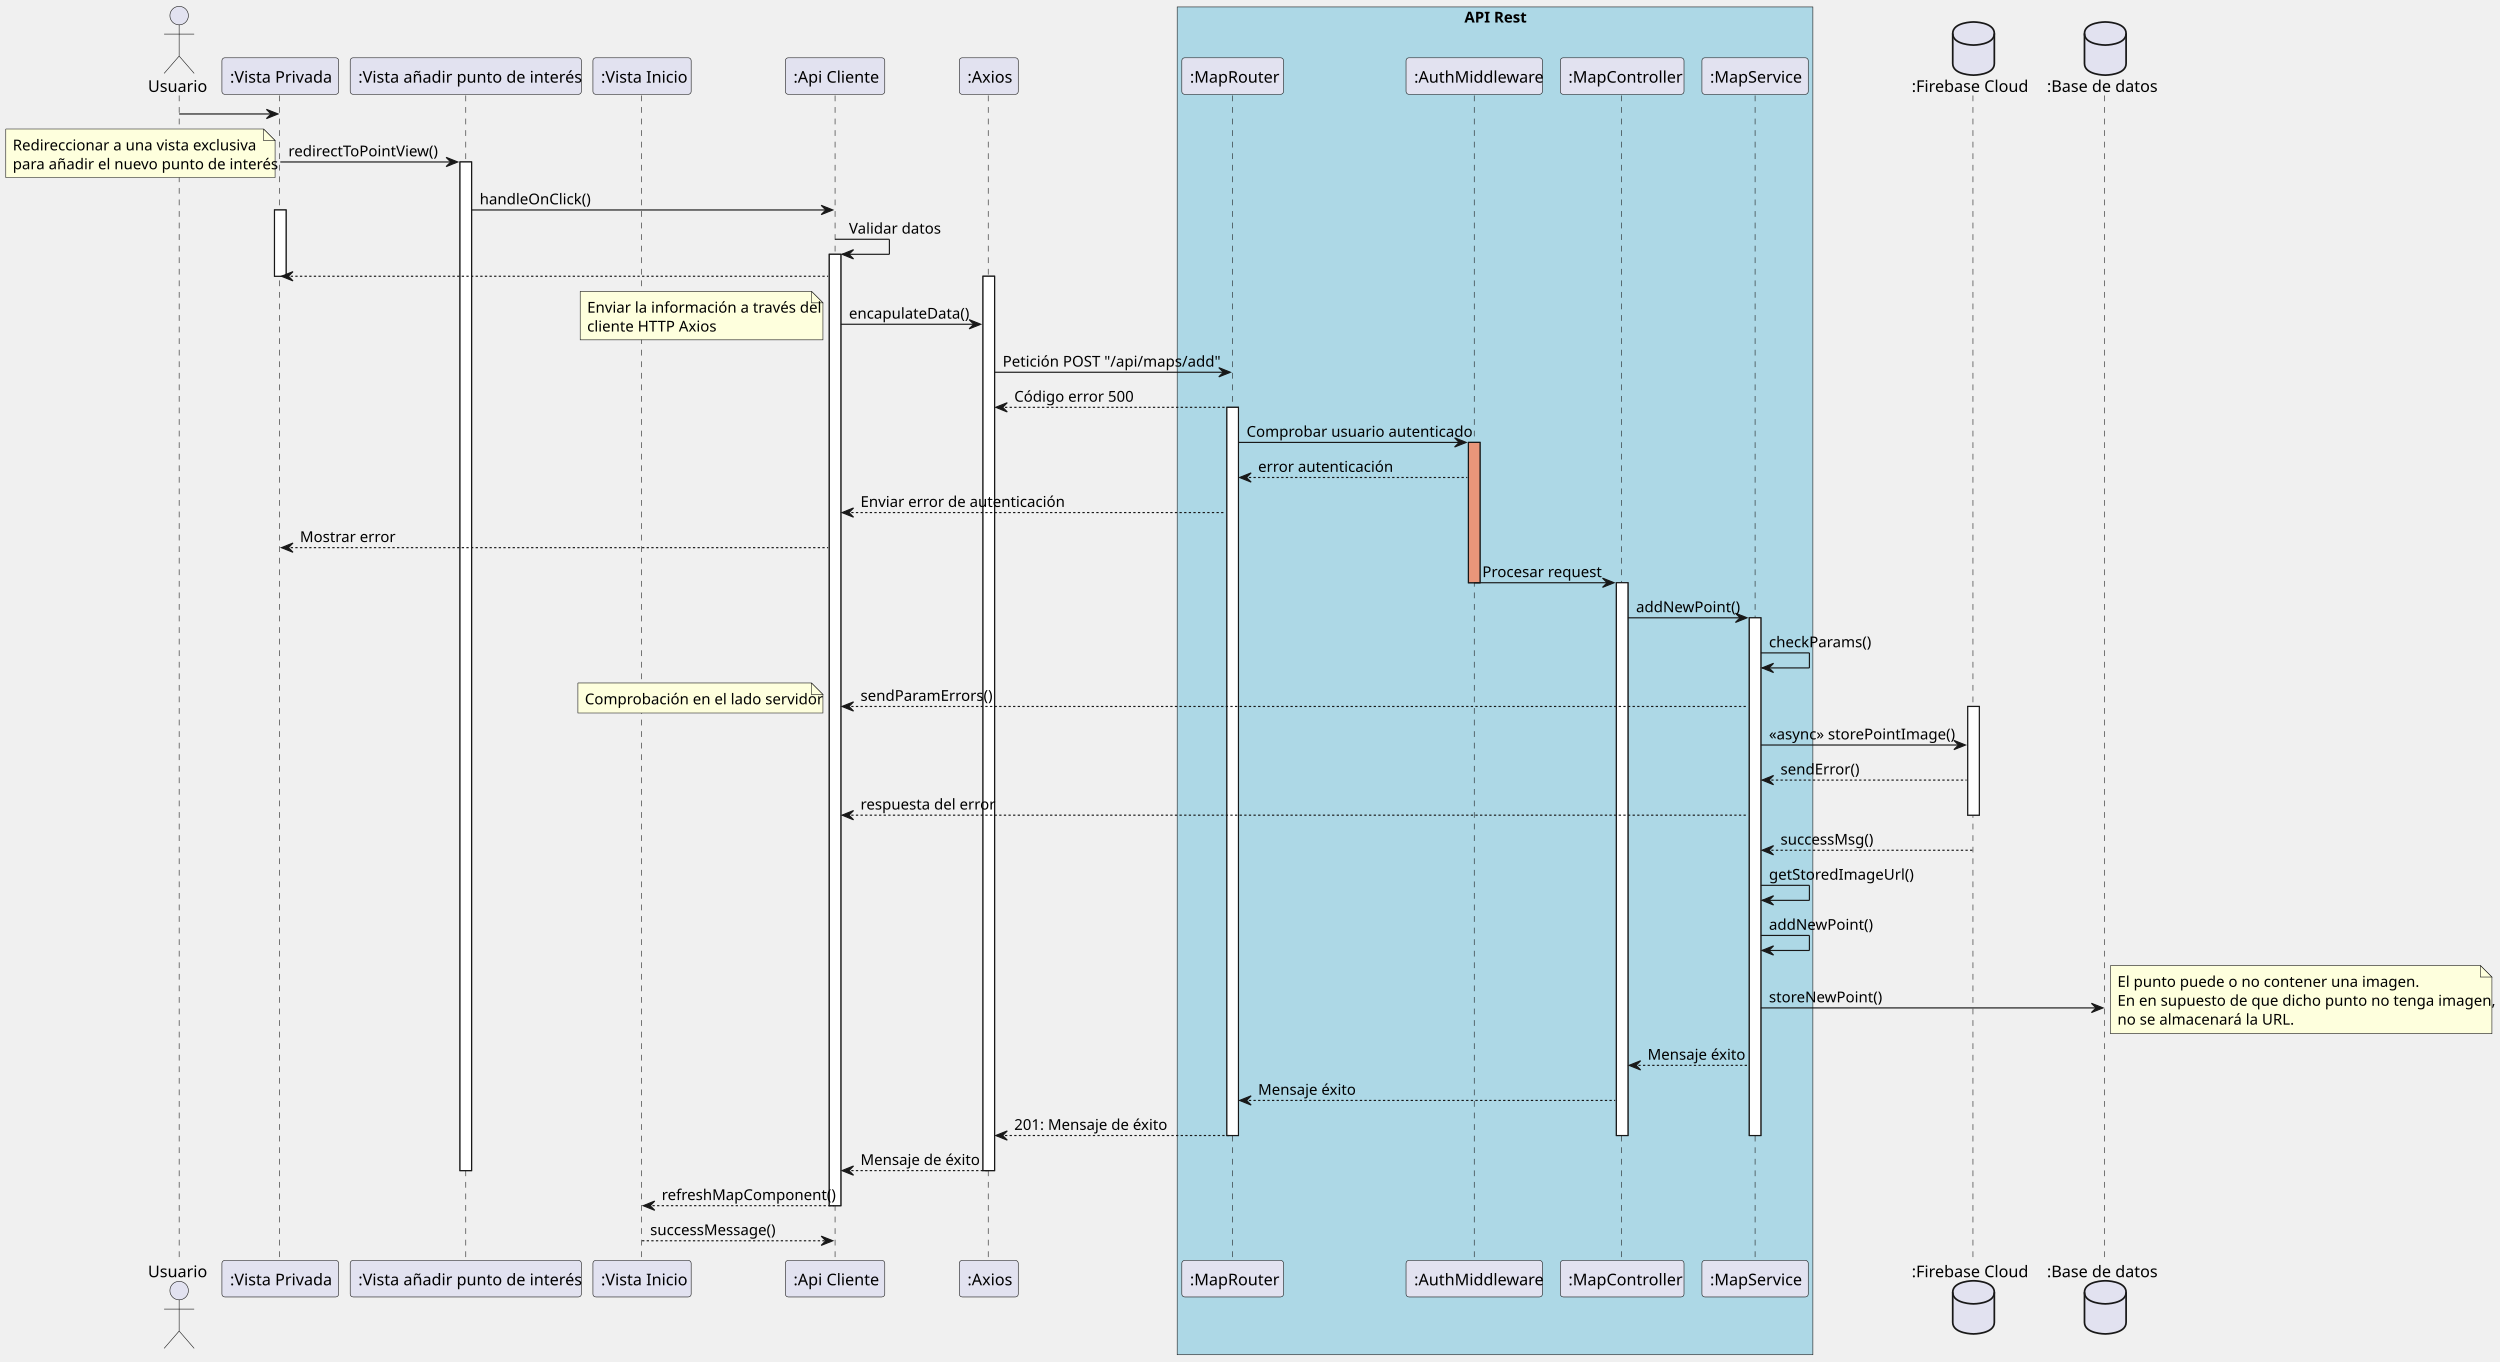
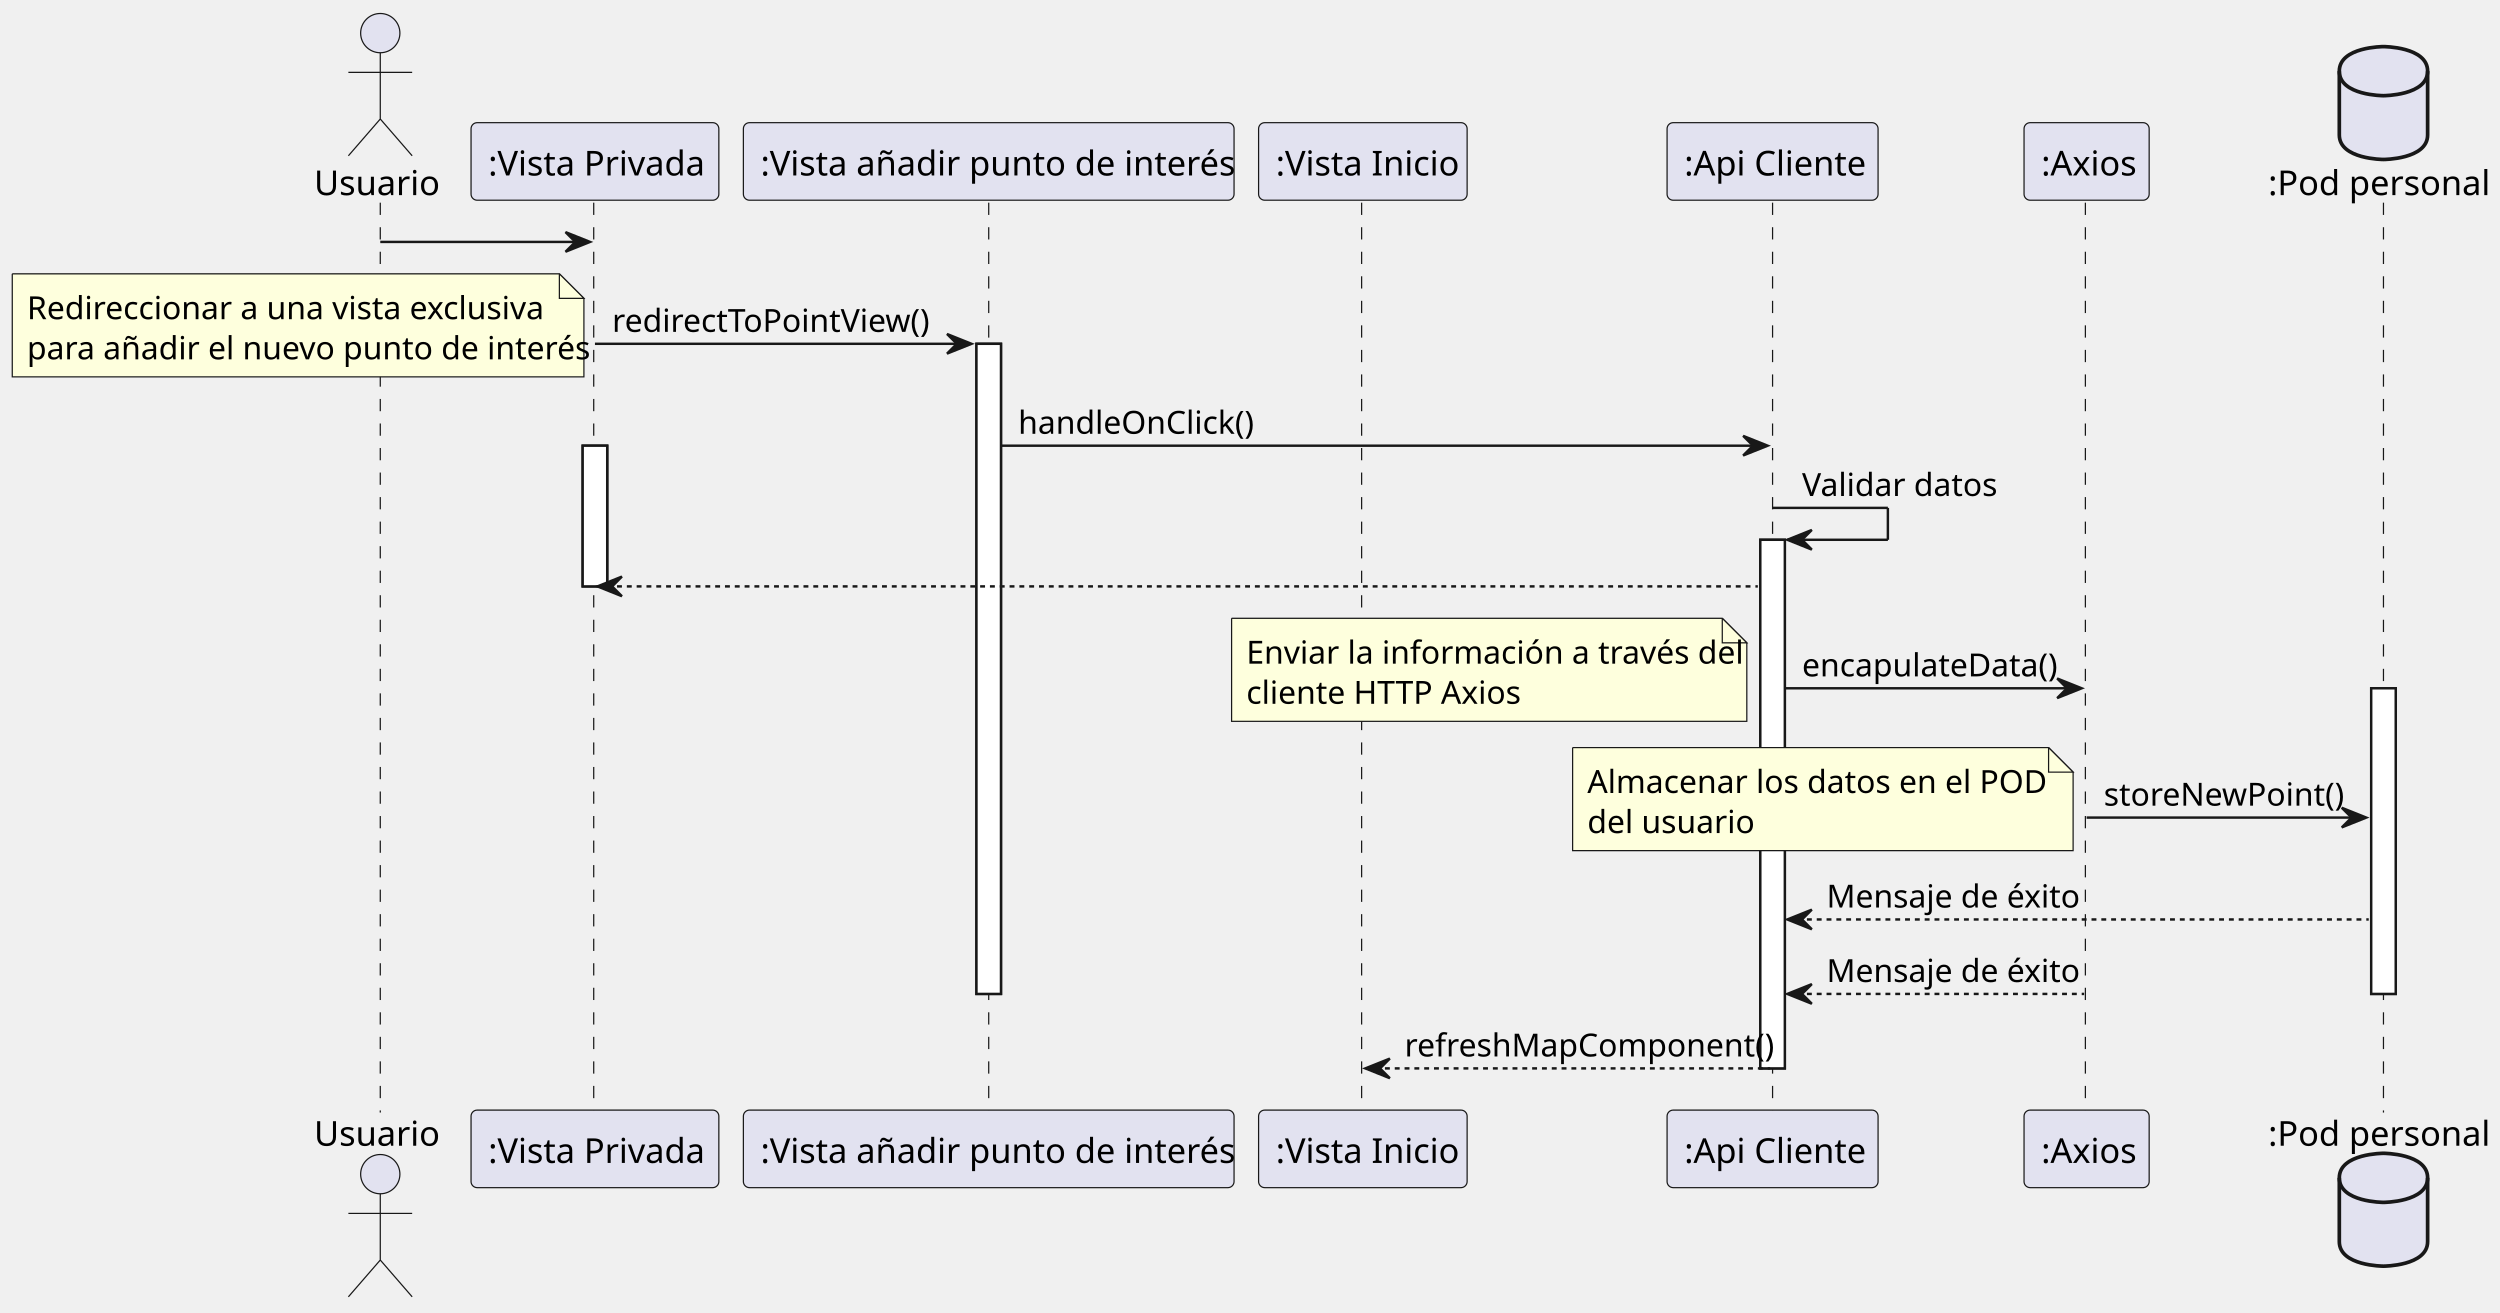
- <svg xmlns="http://www.w3.org/2000/svg" contentStyleType="text/css" height="1178px" preserveAspectRatio="none" style="width:2163px;height:1178px;background:#FFFFFF;" version="1.1" viewBox="0 0 2163 1178" width="2163px" zoomAndPan="magnify">
+ <svg xmlns="http://www.w3.org/2000/svg" contentStyleType="text/css" height="535px" preserveAspectRatio="none" style="width:1019px;height:535px;background:#FFFFFF;" version="1.1" viewBox="0 0 1019 535" width="1019px" zoomAndPan="magnify">
  <defs />
  <g>
-     <rect fill="#ADD8E6" height="1166.117" style="stroke:#181818;stroke-width:0.5;" width="550" x="1018.5" y="6" />
-     <text fill="#000000" font-family="sans-serif" font-size="13" font-weight="bold" lengthAdjust="spacing" textLength="53" x="1267" y="19.495">API Rest</text>
    <rect fill="#FFFFFF" height="57.352" style="stroke:#181818;stroke-width:1.0;" width="10" x="237.5" y="181.664" />
-     <rect fill="#FFFFFF" height="872.668" style="stroke:#181818;stroke-width:1.0;" width="10" x="398" y="140.137" />
-     <rect fill="#FFFFFF" height="823.141" style="stroke:#181818;stroke-width:1.0;" width="10" x="717.5" y="220.016" />
-     <rect fill="#FFFFFF" height="773.789" style="stroke:#181818;stroke-width:1.0;" width="10" x="850.5" y="239.016" />
-     <rect fill="#FFFFFF" height="630.031" style="stroke:#181818;stroke-width:1.0;" width="10" x="1061.5" y="352.422" />
-     <rect fill="#E9967A" height="121.406" style="stroke:#181818;stroke-width:1.0;" width="10" x="1270.5" y="382.773" />
-     <rect fill="#FFFFFF" height="478.273" style="stroke:#181818;stroke-width:1.0;" width="10" x="1398.5" y="504.18" />
-     <rect fill="#FFFFFF" height="447.922" style="stroke:#181818;stroke-width:1.0;" width="10" x="1513.5" y="534.531" />
-     <rect fill="#FFFFFF" height="94.055" style="stroke:#181818;stroke-width:1.0;" width="10" x="1702.5" y="611.234" />
-     <line style="stroke:#181818;stroke-width:0.5;stroke-dasharray:5.0,5.0;" x1="155" x2="155" y1="82.609" y2="1091.508" />
-     <line style="stroke:#181818;stroke-width:0.5;stroke-dasharray:5.0,5.0;" x1="242" x2="242" y1="82.609" y2="1091.508" />
-     <line style="stroke:#181818;stroke-width:0.5;stroke-dasharray:5.0,5.0;" x1="403" x2="403" y1="82.609" y2="1091.508" />
-     <line style="stroke:#181818;stroke-width:0.5;stroke-dasharray:5.0,5.0;" x1="555" x2="555" y1="82.609" y2="1091.508" />
-     <line style="stroke:#181818;stroke-width:0.5;stroke-dasharray:5.0,5.0;" x1="722.5" x2="722.5" y1="82.609" y2="1091.508" />
-     <line style="stroke:#181818;stroke-width:0.5;stroke-dasharray:5.0,5.0;" x1="855" x2="855" y1="82.609" y2="1091.508" />
-     <line style="stroke:#181818;stroke-width:0.5;stroke-dasharray:5.0,5.0;" x1="1066.5" x2="1066.5" y1="82.609" y2="1091.508" />
-     <line style="stroke:#181818;stroke-width:0.5;stroke-dasharray:5.0,5.0;" x1="1275.5" x2="1275.5" y1="82.609" y2="1091.508" />
-     <line style="stroke:#181818;stroke-width:0.5;stroke-dasharray:5.0,5.0;" x1="1403" x2="1403" y1="82.609" y2="1091.508" />
-     <line style="stroke:#181818;stroke-width:0.5;stroke-dasharray:5.0,5.0;" x1="1518.5" x2="1518.5" y1="82.609" y2="1091.508" />
-     <line style="stroke:#181818;stroke-width:0.5;stroke-dasharray:5.0,5.0;" x1="1707" x2="1707" y1="82.609" y2="1091.508" />
-     <line style="stroke:#181818;stroke-width:0.5;stroke-dasharray:5.0,5.0;" x1="1821" x2="1821" y1="82.609" y2="1091.508" />
+     <rect fill="#FFFFFF" height="264.988" style="stroke:#181818;stroke-width:1.0;" width="10" x="398" y="140.137" />
+     <rect fill="#FFFFFF" height="215.461" style="stroke:#181818;stroke-width:1.0;" width="10" x="717.5" y="220.016" />
+     <rect fill="#FFFFFF" height="124.582" style="stroke:#181818;stroke-width:1.0;" width="10" x="966.5" y="280.543" />
+     <line style="stroke:#181818;stroke-width:0.5;stroke-dasharray:5.0,5.0;" x1="155" x2="155" y1="82.609" y2="453.477" />
+     <line style="stroke:#181818;stroke-width:0.5;stroke-dasharray:5.0,5.0;" x1="242" x2="242" y1="82.609" y2="453.477" />
+     <line style="stroke:#181818;stroke-width:0.5;stroke-dasharray:5.0,5.0;" x1="403" x2="403" y1="82.609" y2="453.477" />
+     <line style="stroke:#181818;stroke-width:0.5;stroke-dasharray:5.0,5.0;" x1="555" x2="555" y1="82.609" y2="453.477" />
+     <line style="stroke:#181818;stroke-width:0.5;stroke-dasharray:5.0,5.0;" x1="722.5" x2="722.5" y1="82.609" y2="453.477" />
+     <line style="stroke:#181818;stroke-width:0.5;stroke-dasharray:5.0,5.0;" x1="850" x2="850" y1="82.609" y2="453.477" />
+     <line style="stroke:#181818;stroke-width:0.5;stroke-dasharray:5.0,5.0;" x1="971.5" x2="971.5" y1="82.609" y2="453.477" />
    <text fill="#000000" font-family="sans-serif" font-size="14" lengthAdjust="spacing" textLength="48" x="128" y="79.533">Usuario</text>
    <ellipse cx="155" cy="13.5" fill="#E2E2F0" rx="8" ry="8" style="stroke:#181818;stroke-width:0.5;" />
    <path d="M155,21.5 L155,48.5 M142,29.5 L168,29.5 M155,48.5 L142,63.5 M155,48.5 L168,63.5 " fill="none" style="stroke:#181818;stroke-width:0.5;" />
-     <text fill="#000000" font-family="sans-serif" font-size="14" lengthAdjust="spacing" textLength="48" x="128" y="1105.041">Usuario</text>
-     <ellipse cx="155" cy="1116.617" fill="#E2E2F0" rx="8" ry="8" style="stroke:#181818;stroke-width:0.5;" />
-     <path d="M155,1124.617 L155,1151.617 M142,1132.617 L168,1132.617 M155,1151.617 L142,1166.617 M155,1151.617 L168,1166.617 " fill="none" style="stroke:#181818;stroke-width:0.5;" />
+     <text fill="#000000" font-family="sans-serif" font-size="14" lengthAdjust="spacing" textLength="48" x="128" y="467.01">Usuario</text>
+     <ellipse cx="155" cy="478.586" fill="#E2E2F0" rx="8" ry="8" style="stroke:#181818;stroke-width:0.5;" />
+     <path d="M155,486.586 L155,513.586 M142,494.586 L168,494.586 M155,513.586 L142,528.586 M155,513.586 L168,528.586 " fill="none" style="stroke:#181818;stroke-width:0.5;" />
    <rect fill="#E2E2F0" height="31.609" rx="2.5" ry="2.5" style="stroke:#181818;stroke-width:0.5;" width="101" x="192" y="50" />
    <text fill="#000000" font-family="sans-serif" font-size="14" lengthAdjust="spacing" textLength="87" x="199" y="71.533">:Vista Privada</text>
-     <rect fill="#E2E2F0" height="31.609" rx="2.5" ry="2.5" style="stroke:#181818;stroke-width:0.5;" width="101" x="192" y="1090.508" />
-     <text fill="#000000" font-family="sans-serif" font-size="14" lengthAdjust="spacing" textLength="87" x="199" y="1112.041">:Vista Privada</text>
+     <rect fill="#E2E2F0" height="31.609" rx="2.5" ry="2.5" style="stroke:#181818;stroke-width:0.5;" width="101" x="192" y="452.477" />
+     <text fill="#000000" font-family="sans-serif" font-size="14" lengthAdjust="spacing" textLength="87" x="199" y="474.01">:Vista Privada</text>
    <rect fill="#E2E2F0" height="31.609" rx="2.5" ry="2.5" style="stroke:#181818;stroke-width:0.5;" width="200" x="303" y="50" />
    <text fill="#000000" font-family="sans-serif" font-size="14" lengthAdjust="spacing" textLength="186" x="310" y="71.533">:Vista añadir punto de interés</text>
-     <rect fill="#E2E2F0" height="31.609" rx="2.5" ry="2.5" style="stroke:#181818;stroke-width:0.5;" width="200" x="303" y="1090.508" />
-     <text fill="#000000" font-family="sans-serif" font-size="14" lengthAdjust="spacing" textLength="186" x="310" y="1112.041">:Vista añadir punto de interés</text>
+     <rect fill="#E2E2F0" height="31.609" rx="2.5" ry="2.5" style="stroke:#181818;stroke-width:0.5;" width="200" x="303" y="452.477" />
+     <text fill="#000000" font-family="sans-serif" font-size="14" lengthAdjust="spacing" textLength="186" x="310" y="474.01">:Vista añadir punto de interés</text>
    <rect fill="#E2E2F0" height="31.609" rx="2.5" ry="2.5" style="stroke:#181818;stroke-width:0.5;" width="85" x="513" y="50" />
    <text fill="#000000" font-family="sans-serif" font-size="14" lengthAdjust="spacing" textLength="71" x="520" y="71.533">:Vista Inicio</text>
-     <rect fill="#E2E2F0" height="31.609" rx="2.5" ry="2.5" style="stroke:#181818;stroke-width:0.5;" width="85" x="513" y="1090.508" />
-     <text fill="#000000" font-family="sans-serif" font-size="14" lengthAdjust="spacing" textLength="71" x="520" y="1112.041">:Vista Inicio</text>
+     <rect fill="#E2E2F0" height="31.609" rx="2.5" ry="2.5" style="stroke:#181818;stroke-width:0.5;" width="85" x="513" y="452.477" />
+     <text fill="#000000" font-family="sans-serif" font-size="14" lengthAdjust="spacing" textLength="71" x="520" y="474.01">:Vista Inicio</text>
    <rect fill="#E2E2F0" height="31.609" rx="2.5" ry="2.5" style="stroke:#181818;stroke-width:0.5;" width="86" x="679.5" y="50" />
    <text fill="#000000" font-family="sans-serif" font-size="14" lengthAdjust="spacing" textLength="72" x="686.5" y="71.533">:Api Cliente</text>
-     <rect fill="#E2E2F0" height="31.609" rx="2.5" ry="2.5" style="stroke:#181818;stroke-width:0.5;" width="86" x="679.5" y="1090.508" />
-     <text fill="#000000" font-family="sans-serif" font-size="14" lengthAdjust="spacing" textLength="72" x="686.5" y="1112.041">:Api Cliente</text>
-     <rect fill="#E2E2F0" height="31.609" rx="2.5" ry="2.5" style="stroke:#181818;stroke-width:0.5;" width="51" x="830" y="50" />
-     <text fill="#000000" font-family="sans-serif" font-size="14" lengthAdjust="spacing" textLength="37" x="837" y="71.533">:Axios</text>
-     <rect fill="#E2E2F0" height="31.609" rx="2.5" ry="2.5" style="stroke:#181818;stroke-width:0.5;" width="51" x="830" y="1090.508" />
-     <text fill="#000000" font-family="sans-serif" font-size="14" lengthAdjust="spacing" textLength="37" x="837" y="1112.041">:Axios</text>
-     <rect fill="#E2E2F0" height="31.609" rx="2.5" ry="2.5" style="stroke:#181818;stroke-width:0.5;" width="88" x="1022.5" y="50" />
-     <text fill="#000000" font-family="sans-serif" font-size="14" lengthAdjust="spacing" textLength="74" x="1029.5" y="71.533">:MapRouter</text>
-     <rect fill="#E2E2F0" height="31.609" rx="2.5" ry="2.5" style="stroke:#181818;stroke-width:0.5;" width="88" x="1022.5" y="1090.508" />
-     <text fill="#000000" font-family="sans-serif" font-size="14" lengthAdjust="spacing" textLength="74" x="1029.5" y="1112.041">:MapRouter</text>
-     <rect fill="#E2E2F0" height="31.609" rx="2.5" ry="2.5" style="stroke:#181818;stroke-width:0.5;" width="118" x="1216.5" y="50" />
-     <text fill="#000000" font-family="sans-serif" font-size="14" lengthAdjust="spacing" textLength="104" x="1223.5" y="71.533">:AuthMiddleware</text>
-     <rect fill="#E2E2F0" height="31.609" rx="2.5" ry="2.5" style="stroke:#181818;stroke-width:0.5;" width="118" x="1216.5" y="1090.508" />
-     <text fill="#000000" font-family="sans-serif" font-size="14" lengthAdjust="spacing" textLength="104" x="1223.5" y="1112.041">:AuthMiddleware</text>
-     <rect fill="#E2E2F0" height="31.609" rx="2.5" ry="2.5" style="stroke:#181818;stroke-width:0.5;" width="107" x="1350" y="50" />
-     <text fill="#000000" font-family="sans-serif" font-size="14" lengthAdjust="spacing" textLength="93" x="1357" y="71.533">:MapController</text>
-     <rect fill="#E2E2F0" height="31.609" rx="2.5" ry="2.5" style="stroke:#181818;stroke-width:0.5;" width="107" x="1350" y="1090.508" />
-     <text fill="#000000" font-family="sans-serif" font-size="14" lengthAdjust="spacing" textLength="93" x="1357" y="1112.041">:MapController</text>
-     <rect fill="#E2E2F0" height="31.609" rx="2.5" ry="2.5" style="stroke:#181818;stroke-width:0.5;" width="92" x="1472.5" y="50" />
-     <text fill="#000000" font-family="sans-serif" font-size="14" lengthAdjust="spacing" textLength="78" x="1479.5" y="71.533">:MapService</text>
-     <rect fill="#E2E2F0" height="31.609" rx="2.5" ry="2.5" style="stroke:#181818;stroke-width:0.5;" width="92" x="1472.5" y="1090.508" />
-     <text fill="#000000" font-family="sans-serif" font-size="14" lengthAdjust="spacing" textLength="78" x="1479.5" y="1112.041">:MapService</text>
-     <text fill="#000000" font-family="sans-serif" font-size="14" lengthAdjust="spacing" textLength="101" x="1654" y="79.533">:Firebase Cloud</text>
-     <path d="M1689.5,29 C1689.5,19 1707.5,19 1707.5,19 C1707.5,19 1725.5,19 1725.5,29 L1725.5,55 C1725.5,65 1707.5,65 1707.5,65 C1707.5,65 1689.5,65 1689.5,55 L1689.5,29 " fill="#E2E2F0" style="stroke:#181818;stroke-width:1.5;" />
-     <path d="M1689.5,29 C1689.5,39 1707.5,39 1707.5,39 C1707.5,39 1725.5,39 1725.5,29 " fill="none" style="stroke:#181818;stroke-width:1.5;" />
-     <text fill="#000000" font-family="sans-serif" font-size="14" lengthAdjust="spacing" textLength="101" x="1654" y="1105.041">:Firebase Cloud</text>
-     <path d="M1689.5,1118.117 C1689.5,1108.117 1707.5,1108.117 1707.5,1108.117 C1707.5,1108.117 1725.5,1108.117 1725.5,1118.117 L1725.5,1144.117 C1725.5,1154.117 1707.5,1154.117 1707.5,1154.117 C1707.5,1154.117 1689.5,1154.117 1689.5,1144.117 L1689.5,1118.117 " fill="#E2E2F0" style="stroke:#181818;stroke-width:1.5;" />
-     <path d="M1689.5,1118.117 C1689.5,1128.117 1707.5,1128.117 1707.5,1128.117 C1707.5,1128.117 1725.5,1128.117 1725.5,1118.117 " fill="none" style="stroke:#181818;stroke-width:1.5;" />
-     <text fill="#000000" font-family="sans-serif" font-size="14" lengthAdjust="spacing" textLength="95" x="1771" y="79.533">:Base de datos</text>
-     <path d="M1803.5,29 C1803.5,19 1821.5,19 1821.5,19 C1821.5,19 1839.5,19 1839.5,29 L1839.5,55 C1839.5,65 1821.5,65 1821.5,65 C1821.5,65 1803.5,65 1803.5,55 L1803.5,29 " fill="#E2E2F0" style="stroke:#181818;stroke-width:1.5;" />
-     <path d="M1803.5,29 C1803.5,39 1821.5,39 1821.5,39 C1821.5,39 1839.5,39 1839.5,29 " fill="none" style="stroke:#181818;stroke-width:1.5;" />
-     <text fill="#000000" font-family="sans-serif" font-size="14" lengthAdjust="spacing" textLength="95" x="1771" y="1105.041">:Base de datos</text>
-     <path d="M1803.5,1118.117 C1803.5,1108.117 1821.5,1108.117 1821.5,1108.117 C1821.5,1108.117 1839.5,1108.117 1839.5,1118.117 L1839.5,1144.117 C1839.5,1154.117 1821.5,1154.117 1821.5,1154.117 C1821.5,1154.117 1803.5,1154.117 1803.5,1144.117 L1803.5,1118.117 " fill="#E2E2F0" style="stroke:#181818;stroke-width:1.5;" />
-     <path d="M1803.5,1118.117 C1803.5,1128.117 1821.5,1128.117 1821.5,1128.117 C1821.5,1128.117 1839.5,1128.117 1839.5,1118.117 " fill="none" style="stroke:#181818;stroke-width:1.5;" />
+     <rect fill="#E2E2F0" height="31.609" rx="2.5" ry="2.5" style="stroke:#181818;stroke-width:0.5;" width="86" x="679.5" y="452.477" />
+     <text fill="#000000" font-family="sans-serif" font-size="14" lengthAdjust="spacing" textLength="72" x="686.5" y="474.01">:Api Cliente</text>
+     <rect fill="#E2E2F0" height="31.609" rx="2.5" ry="2.5" style="stroke:#181818;stroke-width:0.5;" width="51" x="825" y="50" />
+     <text fill="#000000" font-family="sans-serif" font-size="14" lengthAdjust="spacing" textLength="37" x="832" y="71.533">:Axios</text>
+     <rect fill="#E2E2F0" height="31.609" rx="2.5" ry="2.5" style="stroke:#181818;stroke-width:0.5;" width="51" x="825" y="452.477" />
+     <text fill="#000000" font-family="sans-serif" font-size="14" lengthAdjust="spacing" textLength="37" x="832" y="474.01">:Axios</text>
+     <text fill="#000000" font-family="sans-serif" font-size="14" lengthAdjust="spacing" textLength="88" x="924.5" y="79.533">:Pod personal</text>
+     <path d="M953.5,29 C953.5,19 971.5,19 971.5,19 C971.5,19 989.5,19 989.5,29 L989.5,55 C989.5,65 971.5,65 971.5,65 C971.5,65 953.5,65 953.5,55 L953.5,29 " fill="#E2E2F0" style="stroke:#181818;stroke-width:1.5;" />
+     <path d="M953.5,29 C953.5,39 971.5,39 971.5,39 C971.5,39 989.5,39 989.5,29 " fill="none" style="stroke:#181818;stroke-width:1.5;" />
+     <text fill="#000000" font-family="sans-serif" font-size="14" lengthAdjust="spacing" textLength="88" x="924.5" y="467.01">:Pod personal</text>
+     <path d="M953.5,480.086 C953.5,470.086 971.5,470.086 971.5,470.086 C971.5,470.086 989.5,470.086 989.5,480.086 L989.5,506.086 C989.5,516.086 971.5,516.086 971.5,516.086 C971.5,516.086 953.5,516.086 953.5,506.086 L953.5,480.086 " fill="#E2E2F0" style="stroke:#181818;stroke-width:1.5;" />
+     <path d="M953.5,480.086 C953.5,490.086 971.5,490.086 971.5,490.086 C971.5,490.086 989.5,490.086 989.5,480.086 " fill="none" style="stroke:#181818;stroke-width:1.5;" />
    <rect fill="#FFFFFF" height="57.352" style="stroke:#181818;stroke-width:1.0;" width="10" x="237.5" y="181.664" />
-     <rect fill="#FFFFFF" height="872.668" style="stroke:#181818;stroke-width:1.0;" width="10" x="398" y="140.137" />
-     <rect fill="#FFFFFF" height="823.141" style="stroke:#181818;stroke-width:1.0;" width="10" x="717.5" y="220.016" />
-     <rect fill="#FFFFFF" height="773.789" style="stroke:#181818;stroke-width:1.0;" width="10" x="850.5" y="239.016" />
-     <rect fill="#FFFFFF" height="630.031" style="stroke:#181818;stroke-width:1.0;" width="10" x="1061.5" y="352.422" />
-     <rect fill="#E9967A" height="121.406" style="stroke:#181818;stroke-width:1.0;" width="10" x="1270.5" y="382.773" />
-     <rect fill="#FFFFFF" height="478.273" style="stroke:#181818;stroke-width:1.0;" width="10" x="1398.5" y="504.18" />
-     <rect fill="#FFFFFF" height="447.922" style="stroke:#181818;stroke-width:1.0;" width="10" x="1513.5" y="534.531" />
-     <rect fill="#FFFFFF" height="94.055" style="stroke:#181818;stroke-width:1.0;" width="10" x="1702.5" y="611.234" />
+     <rect fill="#FFFFFF" height="264.988" style="stroke:#181818;stroke-width:1.0;" width="10" x="398" y="140.137" />
+     <rect fill="#FFFFFF" height="215.461" style="stroke:#181818;stroke-width:1.0;" width="10" x="717.5" y="220.016" />
+     <rect fill="#FFFFFF" height="124.582" style="stroke:#181818;stroke-width:1.0;" width="10" x="966.5" y="280.543" />
    <polygon fill="#181818" points="230.5,94.609,240.5,98.609,230.5,102.609,234.5,98.609" style="stroke:#181818;stroke-width:1.0;" />
    <line style="stroke:#181818;stroke-width:1.0;" x1="155" x2="236.5" y1="98.609" y2="98.609" />
    <polygon fill="#181818" points="386,136.137,396,140.137,386,144.137,390,140.137" style="stroke:#181818;stroke-width:1.0;" />
    <line style="stroke:#181818;stroke-width:1.0;" x1="242.5" x2="392" y1="140.137" y2="140.137" />
    <text fill="#000000" font-family="sans-serif" font-size="13" lengthAdjust="spacing" textLength="123" x="249.5" y="135.28">redirectToPointView()</text>
    <path d="M5,111.609 L5,153.609 L238,153.609 L238,121.609 L228,111.609 L5,111.609 " fill="#FEFFDD" style="stroke:#181818;stroke-width:0.5;" />
    <path d="M228,111.609 L228,121.609 L238,121.609 L228,111.609 " fill="#FEFFDD" style="stroke:#181818;stroke-width:0.5;" />
    <text fill="#000000" font-family="sans-serif" font-size="13" lengthAdjust="spacing" textLength="202" x="11" y="130.105">Redireccionar a una vista exclusiva</text>
    <text fill="#000000" font-family="sans-serif" font-size="13" lengthAdjust="spacing" textLength="212" x="11" y="146.456">para añadir el nuevo punto de interés</text>
    <polygon fill="#181818" points="710.5,177.664,720.5,181.664,710.5,185.664,714.5,181.664" style="stroke:#181818;stroke-width:1.0;" />
    <line style="stroke:#181818;stroke-width:1.0;" x1="408" x2="716.5" y1="181.664" y2="181.664" />
    <text fill="#000000" font-family="sans-serif" font-size="13" lengthAdjust="spacing" textLength="92" x="415" y="176.808">handleOnClick()</text>
    <line style="stroke:#181818;stroke-width:1.0;" x1="722.5" x2="769.5" y1="207.016" y2="207.016" />
    <line style="stroke:#181818;stroke-width:1.0;" x1="769.5" x2="769.5" y1="207.016" y2="220.016" />
    <line style="stroke:#181818;stroke-width:1.0;" x1="728.5" x2="769.5" y1="220.016" y2="220.016" />
    <polygon fill="#181818" points="738.5,216.016,728.5,220.016,738.5,224.016,734.5,220.016" style="stroke:#181818;stroke-width:1.0;" />
    <text fill="#000000" font-family="sans-serif" font-size="13" lengthAdjust="spacing" textLength="76" x="734.5" y="202.159">Validar datos</text>
    <polygon fill="#181818" points="253.5,235.016,243.5,239.016,253.5,243.016,249.5,239.016" style="stroke:#181818;stroke-width:1.0;" />
    <line style="stroke:#181818;stroke-width:1.0;stroke-dasharray:2.0,2.0;" x1="247.5" x2="716.5" y1="239.016" y2="239.016" />
    <polygon fill="#181818" points="838.5,276.543,848.5,280.543,838.5,284.543,842.5,280.543" style="stroke:#181818;stroke-width:1.0;" />
    <line style="stroke:#181818;stroke-width:1.0;" x1="727.5" x2="844.5" y1="280.543" y2="280.543" />
    <text fill="#000000" font-family="sans-serif" font-size="13" lengthAdjust="spacing" textLength="98" x="734.5" y="275.687">encapulateData()</text>
    <path d="M502,252.016 L502,294.016 L712,294.016 L712,262.016 L702,252.016 L502,252.016 " fill="#FEFFDD" style="stroke:#181818;stroke-width:0.5;" />
    <path d="M702,252.016 L702,262.016 L712,262.016 L702,252.016 " fill="#FEFFDD" style="stroke:#181818;stroke-width:0.5;" />
    <text fill="#000000" font-family="sans-serif" font-size="13" lengthAdjust="spacing" textLength="189" x="508" y="270.511">Enviar la información a través del</text>
    <text fill="#000000" font-family="sans-serif" font-size="13" lengthAdjust="spacing" textLength="111" x="508" y="286.862">cliente HTTP Axios</text>
-     <polygon fill="#181818" points="1054.5,318.07,1064.5,322.07,1054.5,326.07,1058.5,322.07" style="stroke:#181818;stroke-width:1.0;" />
-     <line style="stroke:#181818;stroke-width:1.0;" x1="860.5" x2="1060.5" y1="322.07" y2="322.07" />
-     <text fill="#000000" font-family="sans-serif" font-size="13" lengthAdjust="spacing" textLength="182" x="867.5" y="317.214">Petición POST "/api/maps/add"</text>
-     <polygon fill="#181818" points="871.5,348.422,861.5,352.422,871.5,356.422,867.5,352.422" style="stroke:#181818;stroke-width:1.0;" />
-     <line style="stroke:#181818;stroke-width:1.0;stroke-dasharray:2.0,2.0;" x1="865.5" x2="1060.5" y1="352.422" y2="352.422" />
-     <text fill="#000000" font-family="sans-serif" font-size="13" lengthAdjust="spacing" textLength="95" x="877.5" y="347.565">Código error 500</text>
-     <polygon fill="#181818" points="1258.5,378.773,1268.5,382.773,1258.5,386.773,1262.5,382.773" style="stroke:#181818;stroke-width:1.0;" />
-     <line style="stroke:#181818;stroke-width:1.0;" x1="1071.5" x2="1264.5" y1="382.773" y2="382.773" />
-     <text fill="#000000" font-family="sans-serif" font-size="13" lengthAdjust="spacing" textLength="180" x="1078.5" y="377.917">Comprobar usuario autenticado</text>
-     <polygon fill="#181818" points="1082.5,409.125,1072.5,413.125,1082.5,417.125,1078.5,413.125" style="stroke:#181818;stroke-width:1.0;" />
-     <line style="stroke:#181818;stroke-width:1.0;stroke-dasharray:2.0,2.0;" x1="1076.5" x2="1269.5" y1="413.125" y2="413.125" />
-     <text fill="#000000" font-family="sans-serif" font-size="13" lengthAdjust="spacing" textLength="107" x="1088.5" y="408.269">error autenticación</text>
-     <polygon fill="#181818" points="738.5,439.477,728.5,443.477,738.5,447.477,734.5,443.477" style="stroke:#181818;stroke-width:1.0;" />
-     <line style="stroke:#181818;stroke-width:1.0;stroke-dasharray:2.0,2.0;" x1="732.5" x2="1060.5" y1="443.477" y2="443.477" />
-     <text fill="#000000" font-family="sans-serif" font-size="13" lengthAdjust="spacing" textLength="164" x="744.5" y="438.62">Enviar error de autenticación</text>
-     <polygon fill="#181818" points="253.5,469.828,243.5,473.828,253.5,477.828,249.5,473.828" style="stroke:#181818;stroke-width:1.0;" />
-     <line style="stroke:#181818;stroke-width:1.0;stroke-dasharray:2.0,2.0;" x1="247.5" x2="716.5" y1="473.828" y2="473.828" />
-     <text fill="#000000" font-family="sans-serif" font-size="13" lengthAdjust="spacing" textLength="74" x="259.5" y="468.972">Mostrar error</text>
-     <polygon fill="#181818" points="1386.5,500.18,1396.5,504.18,1386.5,508.18,1390.5,504.18" style="stroke:#181818;stroke-width:1.0;" />
-     <line style="stroke:#181818;stroke-width:1.0;" x1="1275.5" x2="1392.5" y1="504.18" y2="504.18" />
-     <text fill="#000000" font-family="sans-serif" font-size="13" lengthAdjust="spacing" textLength="99" x="1282.5" y="499.323">Procesar request</text>
-     <polygon fill="#181818" points="1501.5,530.531,1511.5,534.531,1501.5,538.531,1505.5,534.531" style="stroke:#181818;stroke-width:1.0;" />
-     <line style="stroke:#181818;stroke-width:1.0;" x1="1408.5" x2="1507.5" y1="534.531" y2="534.531" />
-     <text fill="#000000" font-family="sans-serif" font-size="13" lengthAdjust="spacing" textLength="84" x="1415.5" y="529.675">addNewPoint()</text>
-     <line style="stroke:#181818;stroke-width:1.0;" x1="1523.5" x2="1565.5" y1="564.883" y2="564.883" />
-     <line style="stroke:#181818;stroke-width:1.0;" x1="1565.5" x2="1565.5" y1="564.883" y2="577.883" />
-     <line style="stroke:#181818;stroke-width:1.0;" x1="1524.5" x2="1565.5" y1="577.883" y2="577.883" />
-     <polygon fill="#181818" points="1534.5,573.883,1524.5,577.883,1534.5,581.883,1530.5,577.883" style="stroke:#181818;stroke-width:1.0;" />
-     <text fill="#000000" font-family="sans-serif" font-size="13" lengthAdjust="spacing" textLength="88" x="1530.5" y="560.026">checkParams()</text>
-     <polygon fill="#181818" points="738.5,607.234,728.5,611.234,738.5,615.234,734.5,611.234" style="stroke:#181818;stroke-width:1.0;" />
-     <line style="stroke:#181818;stroke-width:1.0;stroke-dasharray:2.0,2.0;" x1="732.5" x2="1512.5" y1="611.234" y2="611.234" />
-     <text fill="#000000" font-family="sans-serif" font-size="13" lengthAdjust="spacing" textLength="109" x="744.5" y="606.378">sendParamErrors()</text>
-     <path d="M500,590.883 L500,616.883 L712,616.883 L712,600.883 L702,590.883 L500,590.883 " fill="#FEFFDD" style="stroke:#181818;stroke-width:0.5;" />
-     <path d="M702,590.883 L702,600.883 L712,600.883 L702,590.883 " fill="#FEFFDD" style="stroke:#181818;stroke-width:0.5;" />
-     <text fill="#000000" font-family="sans-serif" font-size="13" lengthAdjust="spacing" textLength="191" x="506" y="609.378">Comprobación en el lado servidor</text>
-     <polygon fill="#181818" points="1690.5,640.586,1700.5,644.586,1690.5,648.586,1694.5,644.586" style="stroke:#181818;stroke-width:1.0;" />
-     <line style="stroke:#181818;stroke-width:1.0;" x1="1523.5" x2="1696.5" y1="644.586" y2="644.586" />
-     <text fill="#000000" font-family="sans-serif" font-size="13" lengthAdjust="spacing" textLength="155" x="1530.5" y="639.73">«async» storePointImage()</text>
-     <polygon fill="#181818" points="1534.5,670.938,1524.5,674.938,1534.5,678.938,1530.5,674.938" style="stroke:#181818;stroke-width:1.0;" />
-     <line style="stroke:#181818;stroke-width:1.0;stroke-dasharray:2.0,2.0;" x1="1528.5" x2="1701.5" y1="674.938" y2="674.938" />
-     <text fill="#000000" font-family="sans-serif" font-size="13" lengthAdjust="spacing" textLength="64" x="1540.5" y="670.081">sendError()</text>
-     <polygon fill="#181818" points="738.5,701.289,728.5,705.289,738.5,709.289,734.5,705.289" style="stroke:#181818;stroke-width:1.0;" />
-     <line style="stroke:#181818;stroke-width:1.0;stroke-dasharray:2.0,2.0;" x1="732.5" x2="1512.5" y1="705.289" y2="705.289" />
-     <text fill="#000000" font-family="sans-serif" font-size="13" lengthAdjust="spacing" textLength="108" x="744.5" y="700.433">respuesta del error</text>
-     <polygon fill="#181818" points="1534.5,731.641,1524.5,735.641,1534.5,739.641,1530.5,735.641" style="stroke:#181818;stroke-width:1.0;" />
-     <line style="stroke:#181818;stroke-width:1.0;stroke-dasharray:2.0,2.0;" x1="1528.5" x2="1706.5" y1="735.641" y2="735.641" />
-     <text fill="#000000" font-family="sans-serif" font-size="13" lengthAdjust="spacing" textLength="82" x="1540.5" y="730.784">successMsg()</text>
-     <line style="stroke:#181818;stroke-width:1.0;" x1="1523.5" x2="1565.5" y1="765.992" y2="765.992" />
-     <line style="stroke:#181818;stroke-width:1.0;" x1="1565.5" x2="1565.5" y1="765.992" y2="778.992" />
-     <line style="stroke:#181818;stroke-width:1.0;" x1="1524.5" x2="1565.5" y1="778.992" y2="778.992" />
-     <polygon fill="#181818" points="1534.5,774.992,1524.5,778.992,1534.5,782.992,1530.5,778.992" style="stroke:#181818;stroke-width:1.0;" />
-     <text fill="#000000" font-family="sans-serif" font-size="13" lengthAdjust="spacing" textLength="115" x="1530.5" y="761.136">getStoredImageUrl()</text>
-     <line style="stroke:#181818;stroke-width:1.0;" x1="1523.5" x2="1565.5" y1="809.344" y2="809.344" />
-     <line style="stroke:#181818;stroke-width:1.0;" x1="1565.5" x2="1565.5" y1="809.344" y2="822.344" />
-     <line style="stroke:#181818;stroke-width:1.0;" x1="1524.5" x2="1565.5" y1="822.344" y2="822.344" />
-     <polygon fill="#181818" points="1534.5,818.344,1524.5,822.344,1534.5,826.344,1530.5,822.344" style="stroke:#181818;stroke-width:1.0;" />
-     <text fill="#000000" font-family="sans-serif" font-size="13" lengthAdjust="spacing" textLength="84" x="1530.5" y="804.487">addNewPoint()</text>
-     <polygon fill="#181818" points="1809.5,868.047,1819.5,872.047,1809.5,876.047,1813.5,872.047" style="stroke:#181818;stroke-width:1.0;" />
-     <line style="stroke:#181818;stroke-width:1.0;" x1="1523.5" x2="1815.5" y1="872.047" y2="872.047" />
-     <text fill="#000000" font-family="sans-serif" font-size="13" lengthAdjust="spacing" textLength="92" x="1530.5" y="867.19">storeNewPoint()</text>
-     <path d="M1826,835.344 L1826,894.344 L2156,894.344 L2156,845.344 L2146,835.344 L1826,835.344 " fill="#FEFFDD" style="stroke:#181818;stroke-width:0.5;" />
-     <path d="M2146,835.344 L2146,845.344 L2156,845.344 L2146,835.344 " fill="#FEFFDD" style="stroke:#181818;stroke-width:0.5;" />
-     <text fill="#000000" font-family="sans-serif" font-size="13" lengthAdjust="spacing" textLength="245" x="1832" y="853.839">El punto puede o no contener una imagen.</text>
-     <text fill="#000000" font-family="sans-serif" font-size="13" lengthAdjust="spacing" textLength="309" x="1832" y="870.19">En en supuesto de que dicho punto no tenga imagen,</text>
-     <text fill="#000000" font-family="sans-serif" font-size="13" lengthAdjust="spacing" textLength="150" x="1832" y="886.542">no se almacenará la URL.</text>
-     <polygon fill="#181818" points="1419.5,917.75,1409.5,921.75,1419.5,925.75,1415.5,921.75" style="stroke:#181818;stroke-width:1.0;" />
-     <line style="stroke:#181818;stroke-width:1.0;stroke-dasharray:2.0,2.0;" x1="1413.5" x2="1512.5" y1="921.75" y2="921.75" />
-     <text fill="#000000" font-family="sans-serif" font-size="13" lengthAdjust="spacing" textLength="81" x="1425.5" y="916.894">Mensaje éxito</text>
-     <polygon fill="#181818" points="1082.5,948.102,1072.5,952.102,1082.5,956.102,1078.5,952.102" style="stroke:#181818;stroke-width:1.0;" />
-     <line style="stroke:#181818;stroke-width:1.0;stroke-dasharray:2.0,2.0;" x1="1076.5" x2="1397.5" y1="952.102" y2="952.102" />
-     <text fill="#000000" font-family="sans-serif" font-size="13" lengthAdjust="spacing" textLength="81" x="1088.5" y="947.245">Mensaje éxito</text>
-     <polygon fill="#181818" points="871.5,978.453,861.5,982.453,871.5,986.453,867.5,982.453" style="stroke:#181818;stroke-width:1.0;" />
-     <line style="stroke:#181818;stroke-width:1.0;stroke-dasharray:2.0,2.0;" x1="865.5" x2="1065.5" y1="982.453" y2="982.453" />
-     <text fill="#000000" font-family="sans-serif" font-size="13" lengthAdjust="spacing" textLength="128" x="877.5" y="977.597">201: Mensaje de éxito</text>
-     <polygon fill="#181818" points="738.5,1008.805,728.5,1012.805,738.5,1016.805,734.5,1012.805" style="stroke:#181818;stroke-width:1.0;" />
-     <line style="stroke:#181818;stroke-width:1.0;stroke-dasharray:2.0,2.0;" x1="732.5" x2="854.5" y1="1012.805" y2="1012.805" />
-     <text fill="#000000" font-family="sans-serif" font-size="13" lengthAdjust="spacing" textLength="99" x="744.5" y="1007.948">Mensaje de éxito</text>
-     <polygon fill="#181818" points="566.5,1039.156,556.5,1043.156,566.5,1047.156,562.5,1043.156" style="stroke:#181818;stroke-width:1.0;" />
-     <line style="stroke:#181818;stroke-width:1.0;stroke-dasharray:2.0,2.0;" x1="560.5" x2="721.5" y1="1043.156" y2="1043.156" />
-     <text fill="#000000" font-family="sans-serif" font-size="13" lengthAdjust="spacing" textLength="138" x="572.5" y="1038.3">refreshMapComponent()</text>
-     <polygon fill="#181818" points="710.5,1069.508,720.5,1073.508,710.5,1077.508,714.5,1073.508" style="stroke:#181818;stroke-width:1.0;" />
-     <line style="stroke:#181818;stroke-width:1.0;stroke-dasharray:2.0,2.0;" x1="555.5" x2="716.5" y1="1073.508" y2="1073.508" />
-     <text fill="#000000" font-family="sans-serif" font-size="13" lengthAdjust="spacing" textLength="110" x="562.5" y="1068.651">successMessage()</text>
+     <polygon fill="#181818" points="954.5,329.246,964.5,333.246,954.5,337.246,958.5,333.246" style="stroke:#181818;stroke-width:1.0;" />
+     <line style="stroke:#181818;stroke-width:1.0;" x1="850.5" x2="960.5" y1="333.246" y2="333.246" />
+     <text fill="#000000" font-family="sans-serif" font-size="13" lengthAdjust="spacing" textLength="92" x="857.5" y="328.39">storeNewPoint()</text>
+     <path d="M641,304.719 L641,346.719 L845,346.719 L845,314.719 L835,304.719 L641,304.719 " fill="#FEFFDD" style="stroke:#181818;stroke-width:0.5;" />
+     <path d="M835,304.719 L835,314.719 L845,314.719 L835,304.719 " fill="#FEFFDD" style="stroke:#181818;stroke-width:0.5;" />
+     <text fill="#000000" font-family="sans-serif" font-size="13" lengthAdjust="spacing" textLength="183" x="647" y="323.214">Almacenar los datos en el POD</text>
+     <text fill="#000000" font-family="sans-serif" font-size="13" lengthAdjust="spacing" textLength="63" x="647" y="339.565">del usuario</text>
+     <polygon fill="#181818" points="738.5,370.773,728.5,374.773,738.5,378.773,734.5,374.773" style="stroke:#181818;stroke-width:1.0;" />
+     <line style="stroke:#181818;stroke-width:1.0;stroke-dasharray:2.0,2.0;" x1="732.5" x2="965.5" y1="374.773" y2="374.773" />
+     <text fill="#000000" font-family="sans-serif" font-size="13" lengthAdjust="spacing" textLength="99" x="744.5" y="369.917">Mensaje de éxito</text>
+     <polygon fill="#181818" points="738.5,401.125,728.5,405.125,738.5,409.125,734.5,405.125" style="stroke:#181818;stroke-width:1.0;" />
+     <line style="stroke:#181818;stroke-width:1.0;stroke-dasharray:2.0,2.0;" x1="732.5" x2="849.5" y1="405.125" y2="405.125" />
+     <text fill="#000000" font-family="sans-serif" font-size="13" lengthAdjust="spacing" textLength="99" x="744.5" y="400.269">Mensaje de éxito</text>
+     <polygon fill="#181818" points="566.5,431.477,556.5,435.477,566.5,439.477,562.5,435.477" style="stroke:#181818;stroke-width:1.0;" />
+     <line style="stroke:#181818;stroke-width:1.0;stroke-dasharray:2.0,2.0;" x1="560.5" x2="721.5" y1="435.477" y2="435.477" />
+     <text fill="#000000" font-family="sans-serif" font-size="13" lengthAdjust="spacing" textLength="138" x="572.5" y="430.62">refreshMapComponent()</text>
  </g>
</svg>
